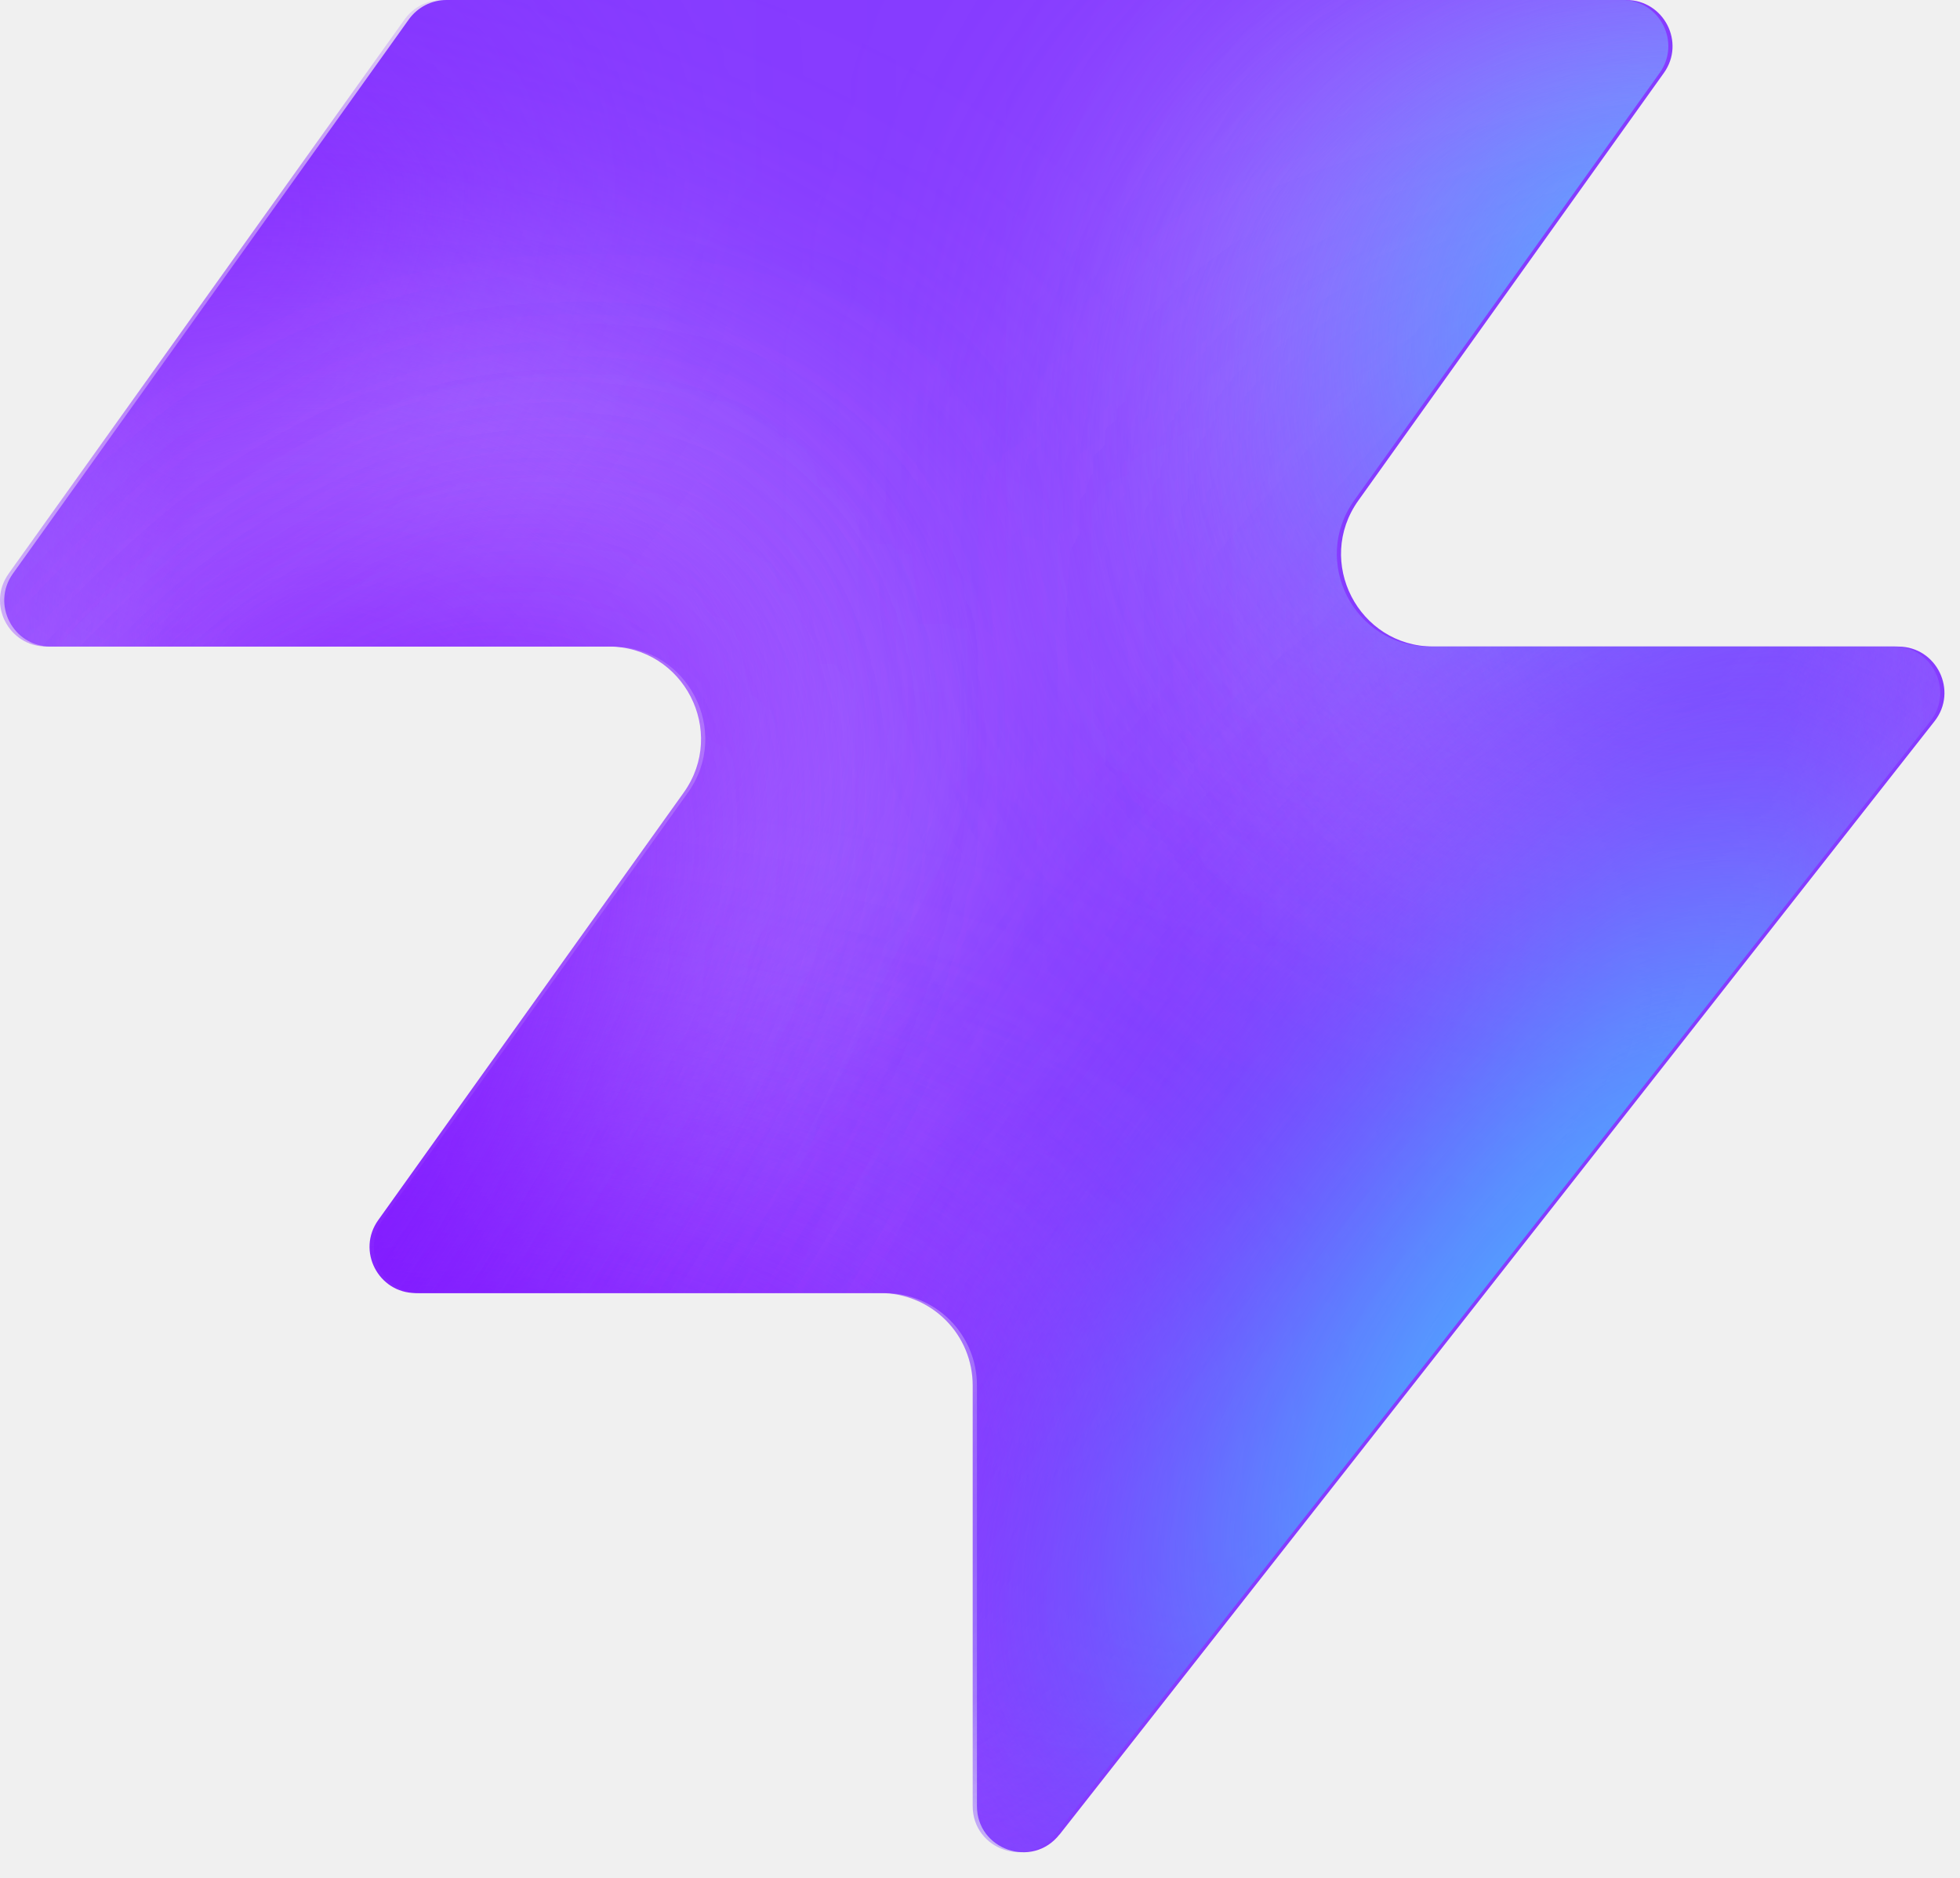
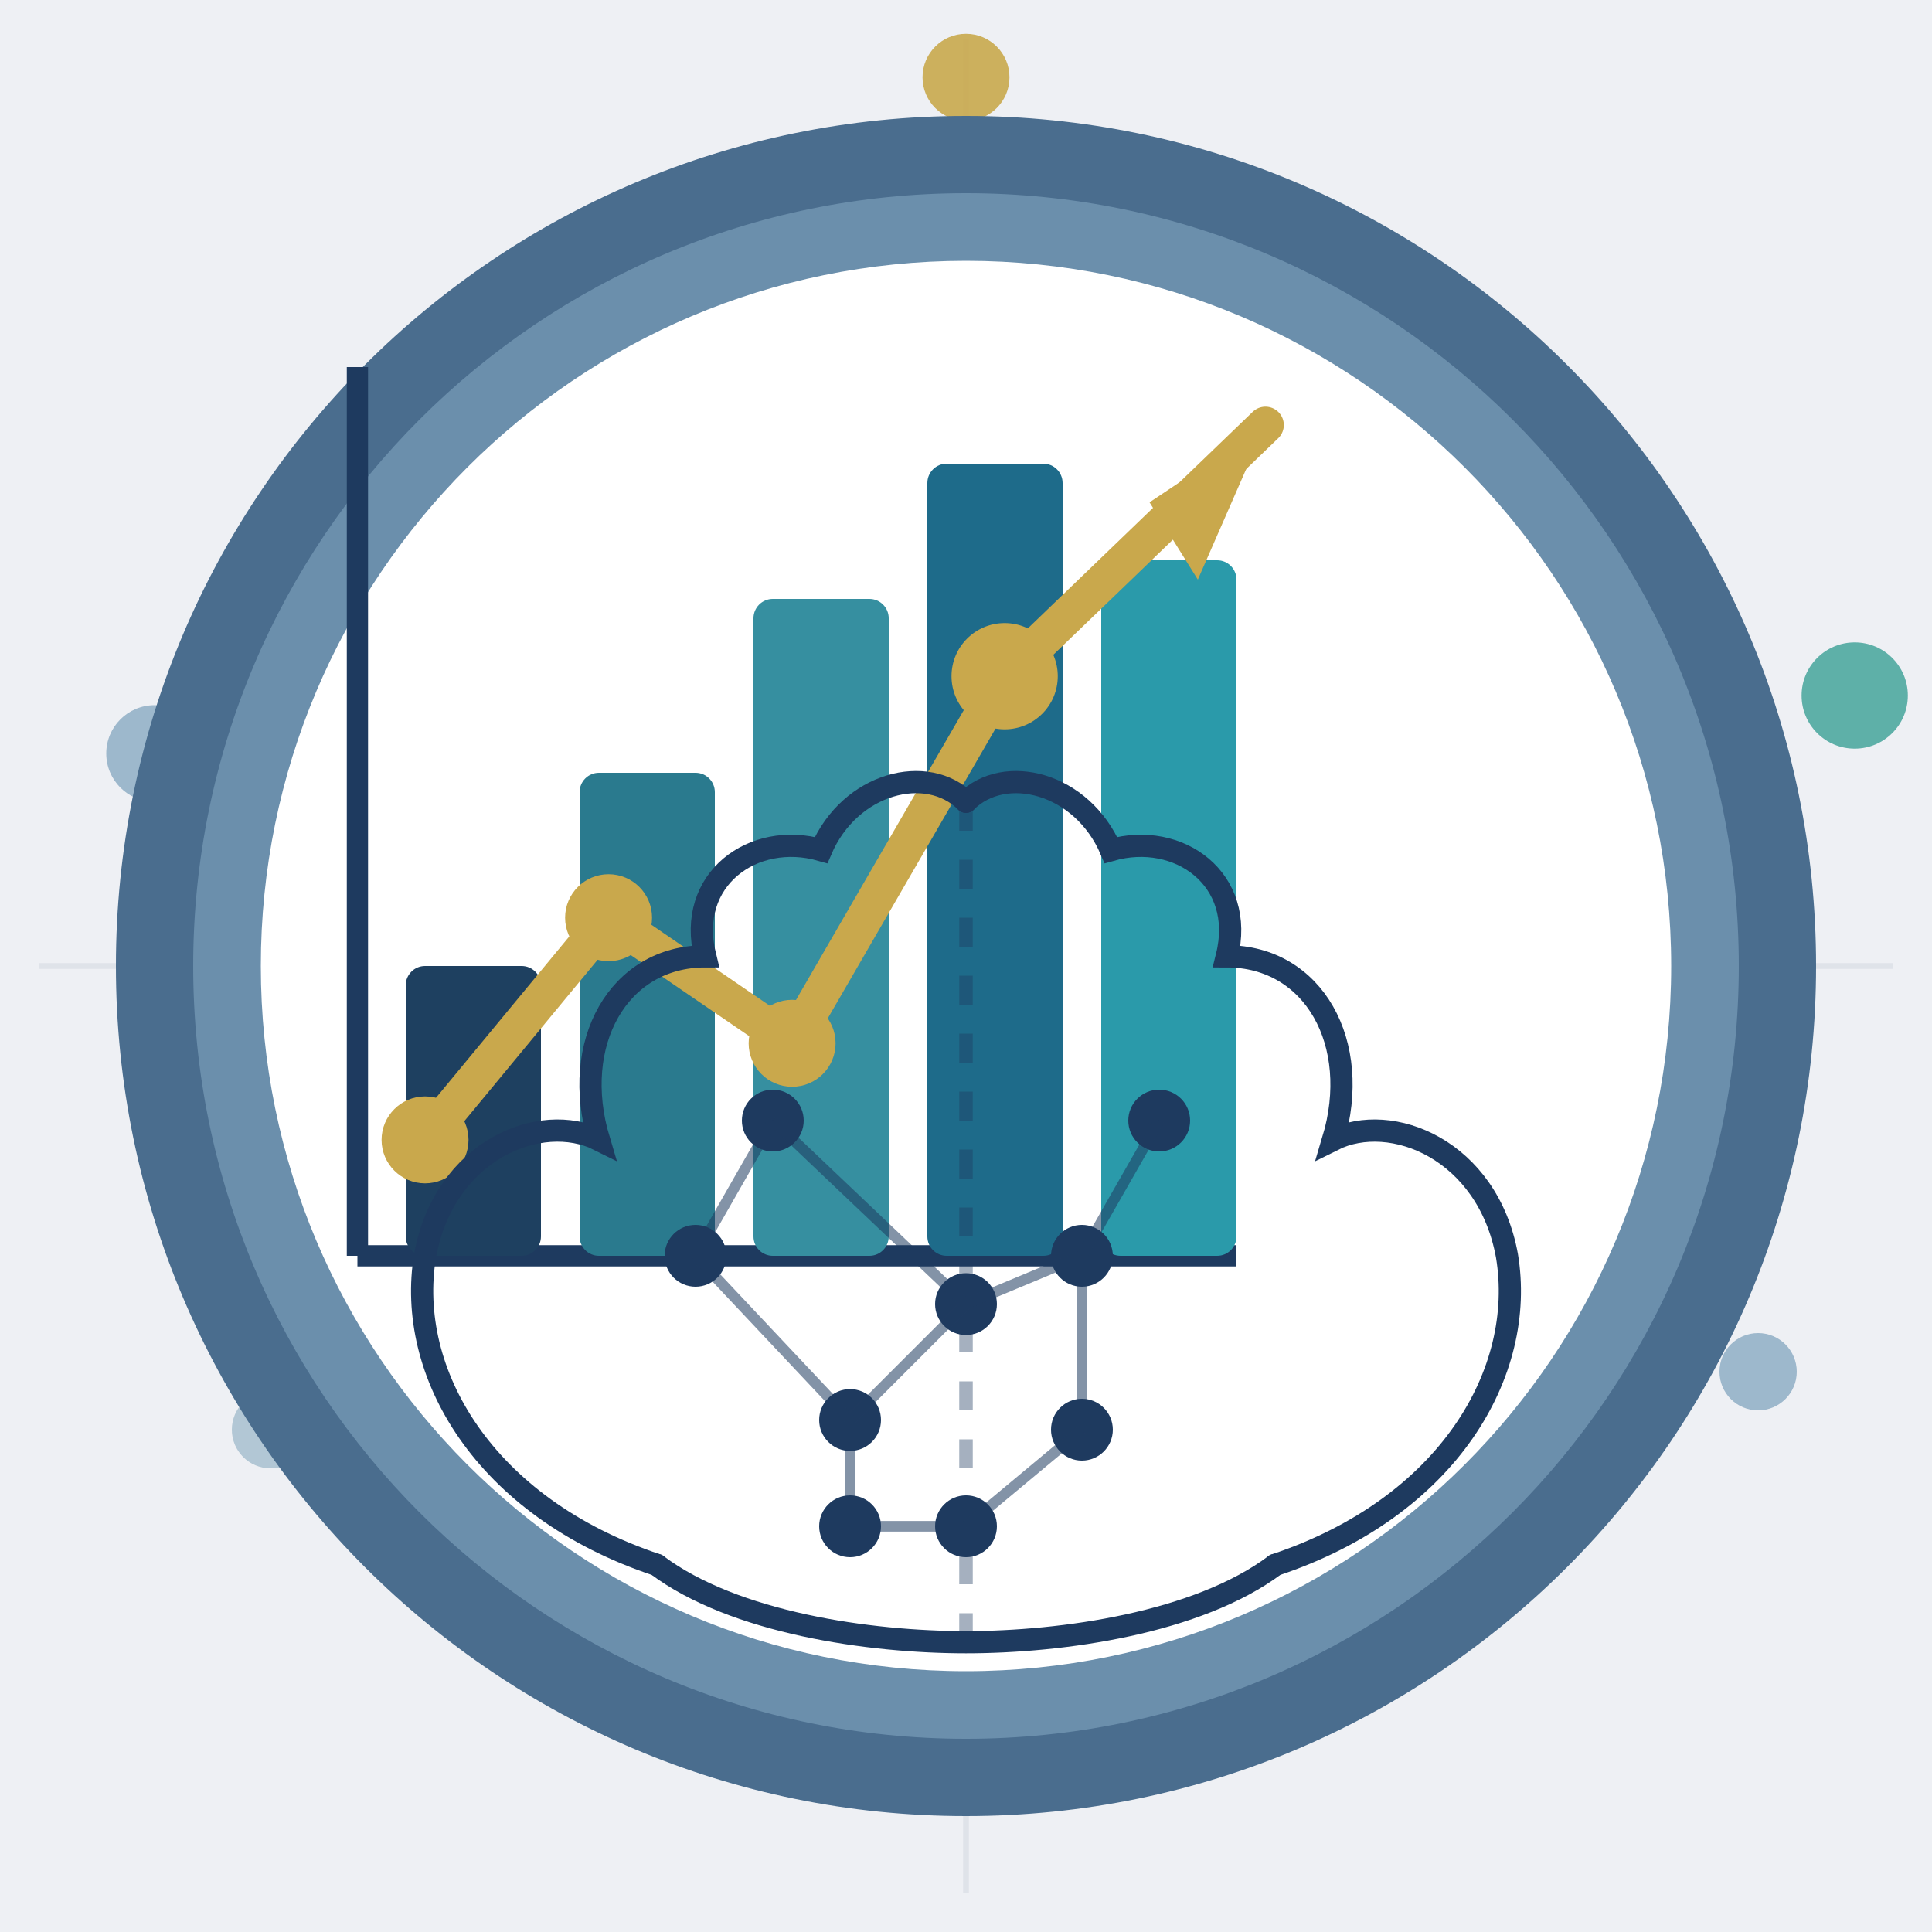
- <svg xmlns="http://www.w3.org/2000/svg" width="48" height="46" fill="none" viewBox="0 0 48 46">
-   <path fill="#863bff" d="M25.946 44.938c-.664.845-2.021.375-2.021-.698V33.937a2.26 2.26 0 0 0-2.262-2.262H10.287c-.92 0-1.456-1.04-.92-1.788l7.48-10.471c1.07-1.497 0-3.578-1.842-3.578H1.237c-.92 0-1.456-1.04-.92-1.788L10.013.474c.214-.297.556-.474.92-.474h28.894c.92 0 1.456 1.04.92 1.788l-7.48 10.471c-1.07 1.498 0 3.579 1.842 3.579h11.377c.943 0 1.473 1.088.89 1.83L25.947 44.94z" style="fill:#863bff;fill:color(display-p3 .525 .23 1);fill-opacity:1" />
-   <mask id="a" width="48" height="46" x="0" y="0" maskUnits="userSpaceOnUse" style="mask-type:alpha">
-     <path fill="#000" d="M25.842 44.938c-.664.844-2.021.375-2.021-.698V33.937a2.26 2.26 0 0 0-2.262-2.262H10.183c-.92 0-1.456-1.04-.92-1.788l7.48-10.471c1.07-1.498 0-3.579-1.842-3.579H1.133c-.92 0-1.456-1.04-.92-1.787L9.91.473c.214-.297.556-.474.92-.474h28.894c.92 0 1.456 1.04.92 1.788l-7.48 10.471c-1.07 1.498 0 3.578 1.842 3.578h11.377c.943 0 1.473 1.088.89 1.832L25.843 44.94z" style="fill:#000;fill-opacity:1" />
-   </mask>
-   <g mask="url(#a)">
-     <g filter="url(#b)">
-       <ellipse cx="5.508" cy="14.704" fill="#ede6ff" rx="5.508" ry="14.704" style="fill:#ede6ff;fill:color(display-p3 .927 .903 1);fill-opacity:1" transform="matrix(.00324 1 1 -.00324 -4.47 31.516)" />
-     </g>
-     <g filter="url(#c)">
-       <ellipse cx="10.399" cy="29.851" fill="#ede6ff" rx="10.399" ry="29.851" style="fill:#ede6ff;fill:color(display-p3 .927 .903 1);fill-opacity:1" transform="matrix(.00324 1 1 -.00324 -39.328 7.883)" />
-     </g>
-     <g filter="url(#d)">
-       <ellipse cx="5.508" cy="30.487" fill="#7e14ff" rx="5.508" ry="30.487" style="fill:#7e14ff;fill:color(display-p3 .492 .077 1);fill-opacity:1" transform="rotate(89.814 -25.913 -14.639)scale(1 -1)" />
-     </g>
-     <g filter="url(#e)">
-       <ellipse cx="5.508" cy="30.599" fill="#7e14ff" rx="5.508" ry="30.599" style="fill:#7e14ff;fill:color(display-p3 .492 .077 1);fill-opacity:1" transform="rotate(89.814 -32.644 -3.334)scale(1 -1)" />
-     </g>
-     <g filter="url(#f)">
-       <ellipse cx="5.508" cy="30.599" fill="#7e14ff" rx="5.508" ry="30.599" style="fill:#7e14ff;fill:color(display-p3 .492 .077 1);fill-opacity:1" transform="matrix(.00324 1 1 -.00324 -34.34 30.47)" />
-     </g>
-     <g filter="url(#g)">
-       <ellipse cx="14.072" cy="22.078" fill="#ede6ff" rx="14.072" ry="22.078" style="fill:#ede6ff;fill:color(display-p3 .927 .903 1);fill-opacity:1" transform="rotate(93.35 24.506 48.493)scale(-1 1)" />
-     </g>
-     <g filter="url(#h)">
-       <ellipse cx="3.47" cy="21.501" fill="#7e14ff" rx="3.47" ry="21.501" style="fill:#7e14ff;fill:color(display-p3 .492 .077 1);fill-opacity:1" transform="rotate(89.009 28.708 47.59)scale(-1 1)" />
-     </g>
-     <g filter="url(#i)">
-       <ellipse cx="3.47" cy="21.501" fill="#7e14ff" rx="3.47" ry="21.501" style="fill:#7e14ff;fill:color(display-p3 .492 .077 1);fill-opacity:1" transform="rotate(89.009 28.708 47.59)scale(-1 1)" />
-     </g>
-     <g filter="url(#j)">
-       <ellipse cx=".387" cy="8.972" fill="#7e14ff" rx="4.407" ry="29.108" style="fill:#7e14ff;fill:color(display-p3 .492 .077 1);fill-opacity:1" transform="rotate(39.51 .387 8.972)" />
-     </g>
-     <g filter="url(#k)">
-       <ellipse cx="47.523" cy="-6.092" fill="#7e14ff" rx="4.407" ry="29.108" style="fill:#7e14ff;fill:color(display-p3 .492 .077 1);fill-opacity:1" transform="rotate(37.892 47.523 -6.092)" />
-     </g>
-     <g filter="url(#l)">
-       <ellipse cx="41.412" cy="6.333" fill="#47bfff" rx="5.971" ry="9.665" style="fill:#47bfff;fill:color(display-p3 .28 .748 1);fill-opacity:1" transform="rotate(37.892 41.412 6.333)" />
-     </g>
-     <g filter="url(#m)">
-       <ellipse cx="-1.879" cy="38.332" fill="#7e14ff" rx="4.407" ry="29.108" style="fill:#7e14ff;fill:color(display-p3 .492 .077 1);fill-opacity:1" transform="rotate(37.892 -1.88 38.332)" />
-     </g>
-     <g filter="url(#n)">
-       <ellipse cx="-1.879" cy="38.332" fill="#7e14ff" rx="4.407" ry="29.108" style="fill:#7e14ff;fill:color(display-p3 .492 .077 1);fill-opacity:1" transform="rotate(37.892 -1.88 38.332)" />
-     </g>
-     <g filter="url(#o)">
-       <ellipse cx="35.651" cy="29.907" fill="#7e14ff" rx="4.407" ry="29.108" style="fill:#7e14ff;fill:color(display-p3 .492 .077 1);fill-opacity:1" transform="rotate(37.892 35.651 29.907)" />
-     </g>
-     <g filter="url(#p)">
-       <ellipse cx="38.418" cy="32.4" fill="#47bfff" rx="5.971" ry="15.297" style="fill:#47bfff;fill:color(display-p3 .28 .748 1);fill-opacity:1" transform="rotate(37.892 38.418 32.4)" />
-     </g>
+ <svg xmlns="http://www.w3.org/2000/svg" viewBox="0 0 200 200">
+   <rect width="200" height="200" fill="#eef0f4" />
+   <line x1="100" y1="4" x2="100" y2="196" stroke="#d0d5de" stroke-width="0.6" opacity="0.5" />
+   <line x1="4" y1="100" x2="196" y2="100" stroke="#d0d5de" stroke-width="0.6" opacity="0.5" />
+   <circle cx="100" cy="8" r="4.5" fill="#c9a84c" opacity="0.9" />
+   <circle cx="192" cy="72" r="5.5" fill="#4fa8a0" opacity="0.9" />
+   <circle cx="182" cy="142" r="4" fill="#7a9fba" opacity="0.7" />
+   <circle cx="16" cy="78" r="5" fill="#7a9fba" opacity="0.7" />
+   <circle cx="28" cy="148" r="4" fill="#8aacbf" opacity="0.6" />
+   <circle cx="100" cy="100" r="88" fill="#4a6d8e" />
+   <circle cx="100" cy="100" r="80" fill="#6b8fac" />
+   <circle cx="100" cy="100" r="73" fill="white" />
+   <line x1="37" y1="38" x2="37" y2="130" stroke="#1e3a5f" stroke-width="2.2" />
+   <line x1="37" y1="130" x2="128" y2="130" stroke="#1e3a5f" stroke-width="2.2" />
+   <rect x="42" y="100" width="14" height="30" fill="#1e4060" rx="2" />
+   <rect x="60" y="80" width="14" height="50" fill="#2a7a8e" rx="2" />
+   <rect x="78" y="62" width="14" height="68" fill="#368fa0" rx="2" />
+   <rect x="96" y="48" width="14" height="82" fill="#1e6b8a" rx="2" />
+   <rect x="114" y="58" width="14" height="72" fill="#2a9aaa" rx="2" />
+   <polyline points="44,118 63,95 82,108 104,70 131,44" fill="none" stroke="#c9a84c" stroke-width="3.8" stroke-linecap="round" stroke-linejoin="round" />
+   <circle cx="44" cy="118" r="4.5" fill="#c9a84c" />
+   <circle cx="63" cy="95" r="4.5" fill="#c9a84c" />
+   <circle cx="82" cy="108" r="4.5" fill="#c9a84c" />
+   <circle cx="104" cy="70" r="5.5" fill="#c9a84c" />
+   <polygon points="131,44 119,52 124,60" fill="#c9a84c" />
+   <path d="M68,162 C50,156 42,142 44,130            C46,119 56,115 62,118            C59,108 64,99 73,99            C71,91 78,86 85,88            C88,81 96,79 100,83" fill="none" stroke="#1e3a5f" stroke-width="2.3" stroke-linecap="round" />
+   <path d="M100,83 C104,79 112,81 115,88            C122,86 129,91 127,99            C136,99 141,108 138,118            C144,115 154,119 156,130            C158,142 150,156 132,162" fill="none" stroke="#1e3a5f" stroke-width="2.3" stroke-linecap="round" />
+   <path d="M68,162 C76,168 90,170 100,170            C110,170 124,168 132,162" fill="none" stroke="#1e3a5f" stroke-width="2.3" stroke-linecap="round" />
+   <line x1="100" y1="83" x2="100" y2="170" stroke="#1e3a5f" stroke-width="1.4" stroke-dasharray="3,3" opacity="0.4" />
+   <circle cx="72" cy="130" r="3.2" fill="#1e3a5f" />
+   <circle cx="80" cy="116" r="3.2" fill="#1e3a5f" />
+   <circle cx="88" cy="147" r="3.2" fill="#1e3a5f" />
+   <circle cx="100" cy="135" r="3.2" fill="#1e3a5f" />
+   <circle cx="88" cy="158" r="3.2" fill="#1e3a5f" />
+   <circle cx="112" cy="130" r="3.2" fill="#1e3a5f" />
+   <circle cx="120" cy="116" r="3.2" fill="#1e3a5f" />
+   <circle cx="112" cy="148" r="3.2" fill="#1e3a5f" />
+   <circle cx="100" cy="158" r="3.2" fill="#1e3a5f" />
+   <g stroke="#1e3a5f" stroke-width="1.1" opacity="0.55">
+     <line x1="72" y1="130" x2="80" y2="116" />
+     <line x1="80" y1="116" x2="100" y2="135" />
+     <line x1="100" y1="135" x2="88" y2="147" />
+     <line x1="88" y1="147" x2="88" y2="158" />
+     <line x1="88" y1="158" x2="100" y2="158" />
+     <line x1="100" y1="135" x2="112" y2="130" />
+     <line x1="112" y1="130" x2="120" y2="116" />
+     <line x1="112" y1="130" x2="112" y2="148" />
+     <line x1="112" y1="148" x2="100" y2="158" />
+     <line x1="72" y1="130" x2="88" y2="147" />
  </g>
-   <defs>
-     <filter id="b" width="60.045" height="41.654" x="-19.77" y="16.149" color-interpolation-filters="sRGB" filterUnits="userSpaceOnUse">
-       <feFlood flood-opacity="0" result="BackgroundImageFix" />
-       <feBlend in="SourceGraphic" in2="BackgroundImageFix" result="shape" />
-       <feGaussianBlur result="effect1_foregroundBlur_2002_17158" stdDeviation="7.659" />
-     </filter>
-     <filter id="c" width="90.34" height="51.437" x="-54.613" y="-7.533" color-interpolation-filters="sRGB" filterUnits="userSpaceOnUse">
-       <feFlood flood-opacity="0" result="BackgroundImageFix" />
-       <feBlend in="SourceGraphic" in2="BackgroundImageFix" result="shape" />
-       <feGaussianBlur result="effect1_foregroundBlur_2002_17158" stdDeviation="7.659" />
-     </filter>
-     <filter id="d" width="79.355" height="29.4" x="-49.64" y="2.03" color-interpolation-filters="sRGB" filterUnits="userSpaceOnUse">
-       <feFlood flood-opacity="0" result="BackgroundImageFix" />
-       <feBlend in="SourceGraphic" in2="BackgroundImageFix" result="shape" />
-       <feGaussianBlur result="effect1_foregroundBlur_2002_17158" stdDeviation="4.596" />
-     </filter>
-     <filter id="e" width="79.579" height="29.4" x="-45.045" y="20.029" color-interpolation-filters="sRGB" filterUnits="userSpaceOnUse">
-       <feFlood flood-opacity="0" result="BackgroundImageFix" />
-       <feBlend in="SourceGraphic" in2="BackgroundImageFix" result="shape" />
-       <feGaussianBlur result="effect1_foregroundBlur_2002_17158" stdDeviation="4.596" />
-     </filter>
-     <filter id="f" width="79.579" height="29.4" x="-43.513" y="21.178" color-interpolation-filters="sRGB" filterUnits="userSpaceOnUse">
-       <feFlood flood-opacity="0" result="BackgroundImageFix" />
-       <feBlend in="SourceGraphic" in2="BackgroundImageFix" result="shape" />
-       <feGaussianBlur result="effect1_foregroundBlur_2002_17158" stdDeviation="4.596" />
-     </filter>
-     <filter id="g" width="74.749" height="58.852" x="15.756" y="-17.901" color-interpolation-filters="sRGB" filterUnits="userSpaceOnUse">
-       <feFlood flood-opacity="0" result="BackgroundImageFix" />
-       <feBlend in="SourceGraphic" in2="BackgroundImageFix" result="shape" />
-       <feGaussianBlur result="effect1_foregroundBlur_2002_17158" stdDeviation="7.659" />
-     </filter>
-     <filter id="h" width="61.377" height="25.362" x="23.548" y="2.284" color-interpolation-filters="sRGB" filterUnits="userSpaceOnUse">
-       <feFlood flood-opacity="0" result="BackgroundImageFix" />
-       <feBlend in="SourceGraphic" in2="BackgroundImageFix" result="shape" />
-       <feGaussianBlur result="effect1_foregroundBlur_2002_17158" stdDeviation="4.596" />
-     </filter>
-     <filter id="i" width="61.377" height="25.362" x="23.548" y="2.284" color-interpolation-filters="sRGB" filterUnits="userSpaceOnUse">
-       <feFlood flood-opacity="0" result="BackgroundImageFix" />
-       <feBlend in="SourceGraphic" in2="BackgroundImageFix" result="shape" />
-       <feGaussianBlur result="effect1_foregroundBlur_2002_17158" stdDeviation="4.596" />
-     </filter>
-     <filter id="j" width="56.045" height="63.649" x="-27.636" y="-22.853" color-interpolation-filters="sRGB" filterUnits="userSpaceOnUse">
-       <feFlood flood-opacity="0" result="BackgroundImageFix" />
-       <feBlend in="SourceGraphic" in2="BackgroundImageFix" result="shape" />
-       <feGaussianBlur result="effect1_foregroundBlur_2002_17158" stdDeviation="4.596" />
-     </filter>
-     <filter id="k" width="54.814" height="64.646" x="20.116" y="-38.415" color-interpolation-filters="sRGB" filterUnits="userSpaceOnUse">
-       <feFlood flood-opacity="0" result="BackgroundImageFix" />
-       <feBlend in="SourceGraphic" in2="BackgroundImageFix" result="shape" />
-       <feGaussianBlur result="effect1_foregroundBlur_2002_17158" stdDeviation="4.596" />
-     </filter>
-     <filter id="l" width="33.541" height="35.313" x="24.641" y="-11.323" color-interpolation-filters="sRGB" filterUnits="userSpaceOnUse">
-       <feFlood flood-opacity="0" result="BackgroundImageFix" />
-       <feBlend in="SourceGraphic" in2="BackgroundImageFix" result="shape" />
-       <feGaussianBlur result="effect1_foregroundBlur_2002_17158" stdDeviation="4.596" />
-     </filter>
-     <filter id="m" width="54.814" height="64.646" x="-29.286" y="6.009" color-interpolation-filters="sRGB" filterUnits="userSpaceOnUse">
-       <feFlood flood-opacity="0" result="BackgroundImageFix" />
-       <feBlend in="SourceGraphic" in2="BackgroundImageFix" result="shape" />
-       <feGaussianBlur result="effect1_foregroundBlur_2002_17158" stdDeviation="4.596" />
-     </filter>
-     <filter id="n" width="54.814" height="64.646" x="-29.286" y="6.009" color-interpolation-filters="sRGB" filterUnits="userSpaceOnUse">
-       <feFlood flood-opacity="0" result="BackgroundImageFix" />
-       <feBlend in="SourceGraphic" in2="BackgroundImageFix" result="shape" />
-       <feGaussianBlur result="effect1_foregroundBlur_2002_17158" stdDeviation="4.596" />
-     </filter>
-     <filter id="o" width="54.814" height="64.646" x="8.244" y="-2.416" color-interpolation-filters="sRGB" filterUnits="userSpaceOnUse">
-       <feFlood flood-opacity="0" result="BackgroundImageFix" />
-       <feBlend in="SourceGraphic" in2="BackgroundImageFix" result="shape" />
-       <feGaussianBlur result="effect1_foregroundBlur_2002_17158" stdDeviation="4.596" />
-     </filter>
-     <filter id="p" width="39.409" height="43.623" x="18.713" y="10.588" color-interpolation-filters="sRGB" filterUnits="userSpaceOnUse">
-       <feFlood flood-opacity="0" result="BackgroundImageFix" />
-       <feBlend in="SourceGraphic" in2="BackgroundImageFix" result="shape" />
-       <feGaussianBlur result="effect1_foregroundBlur_2002_17158" stdDeviation="4.596" />
-     </filter>
-   </defs>
</svg>
